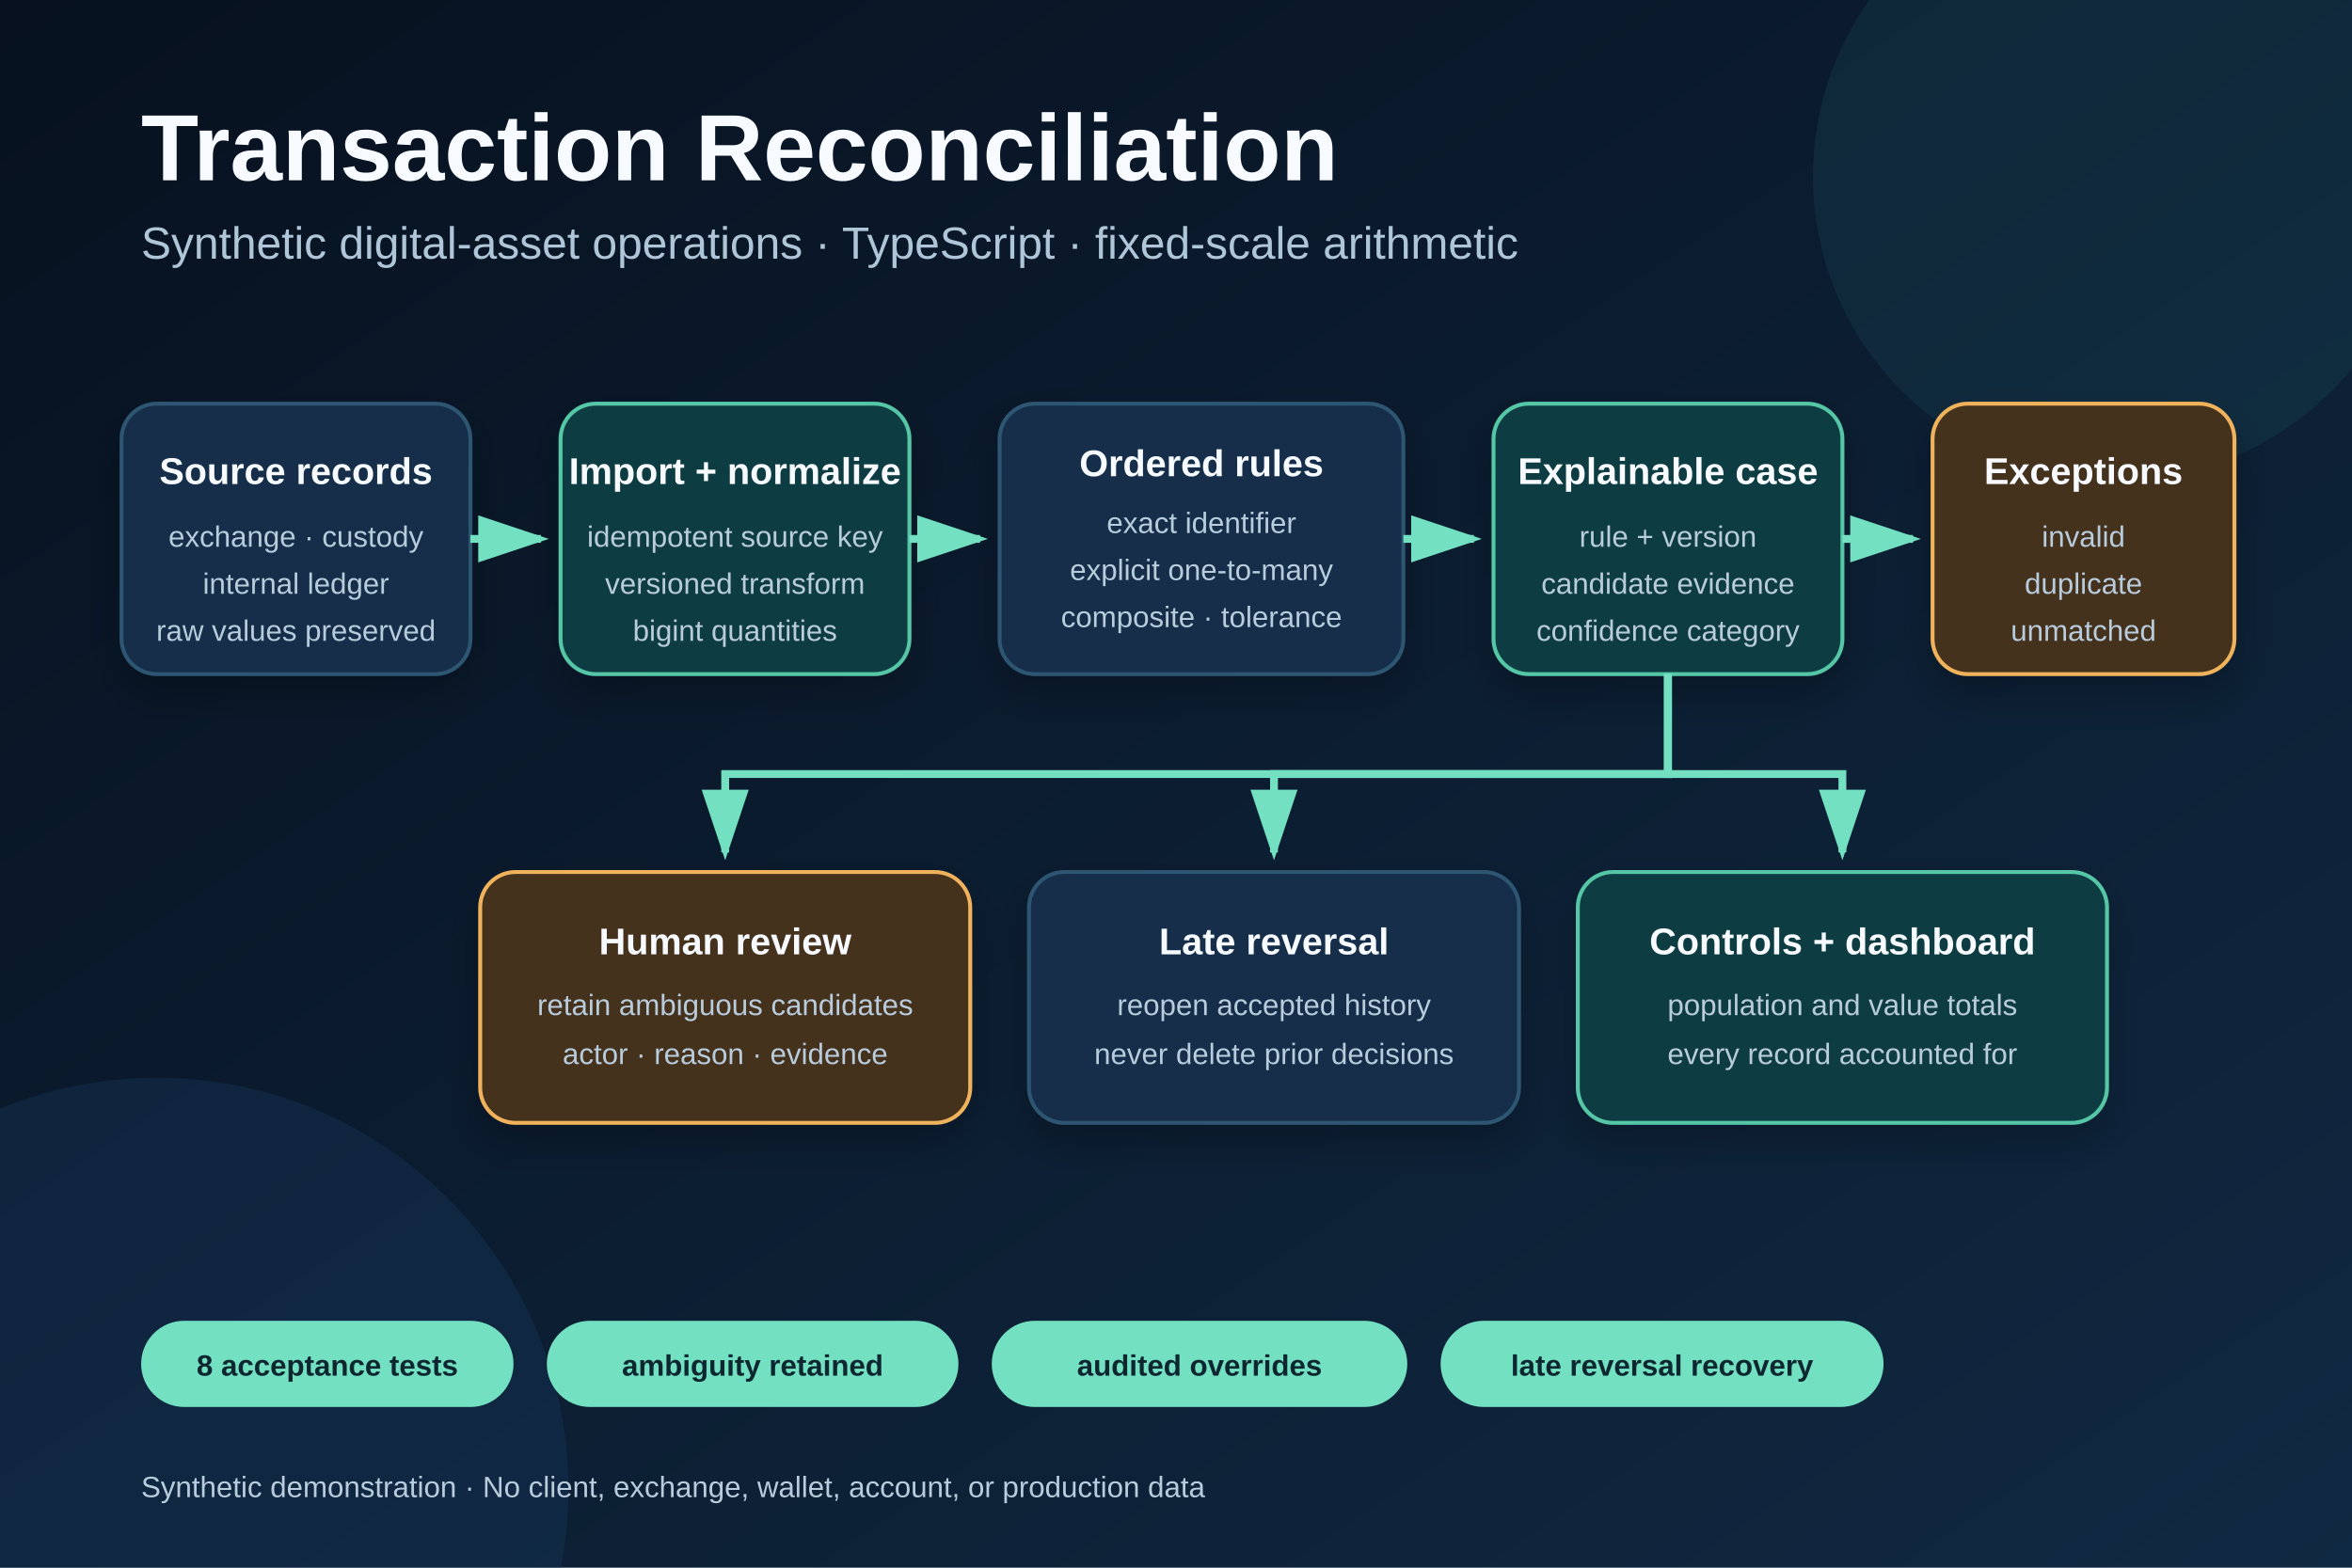
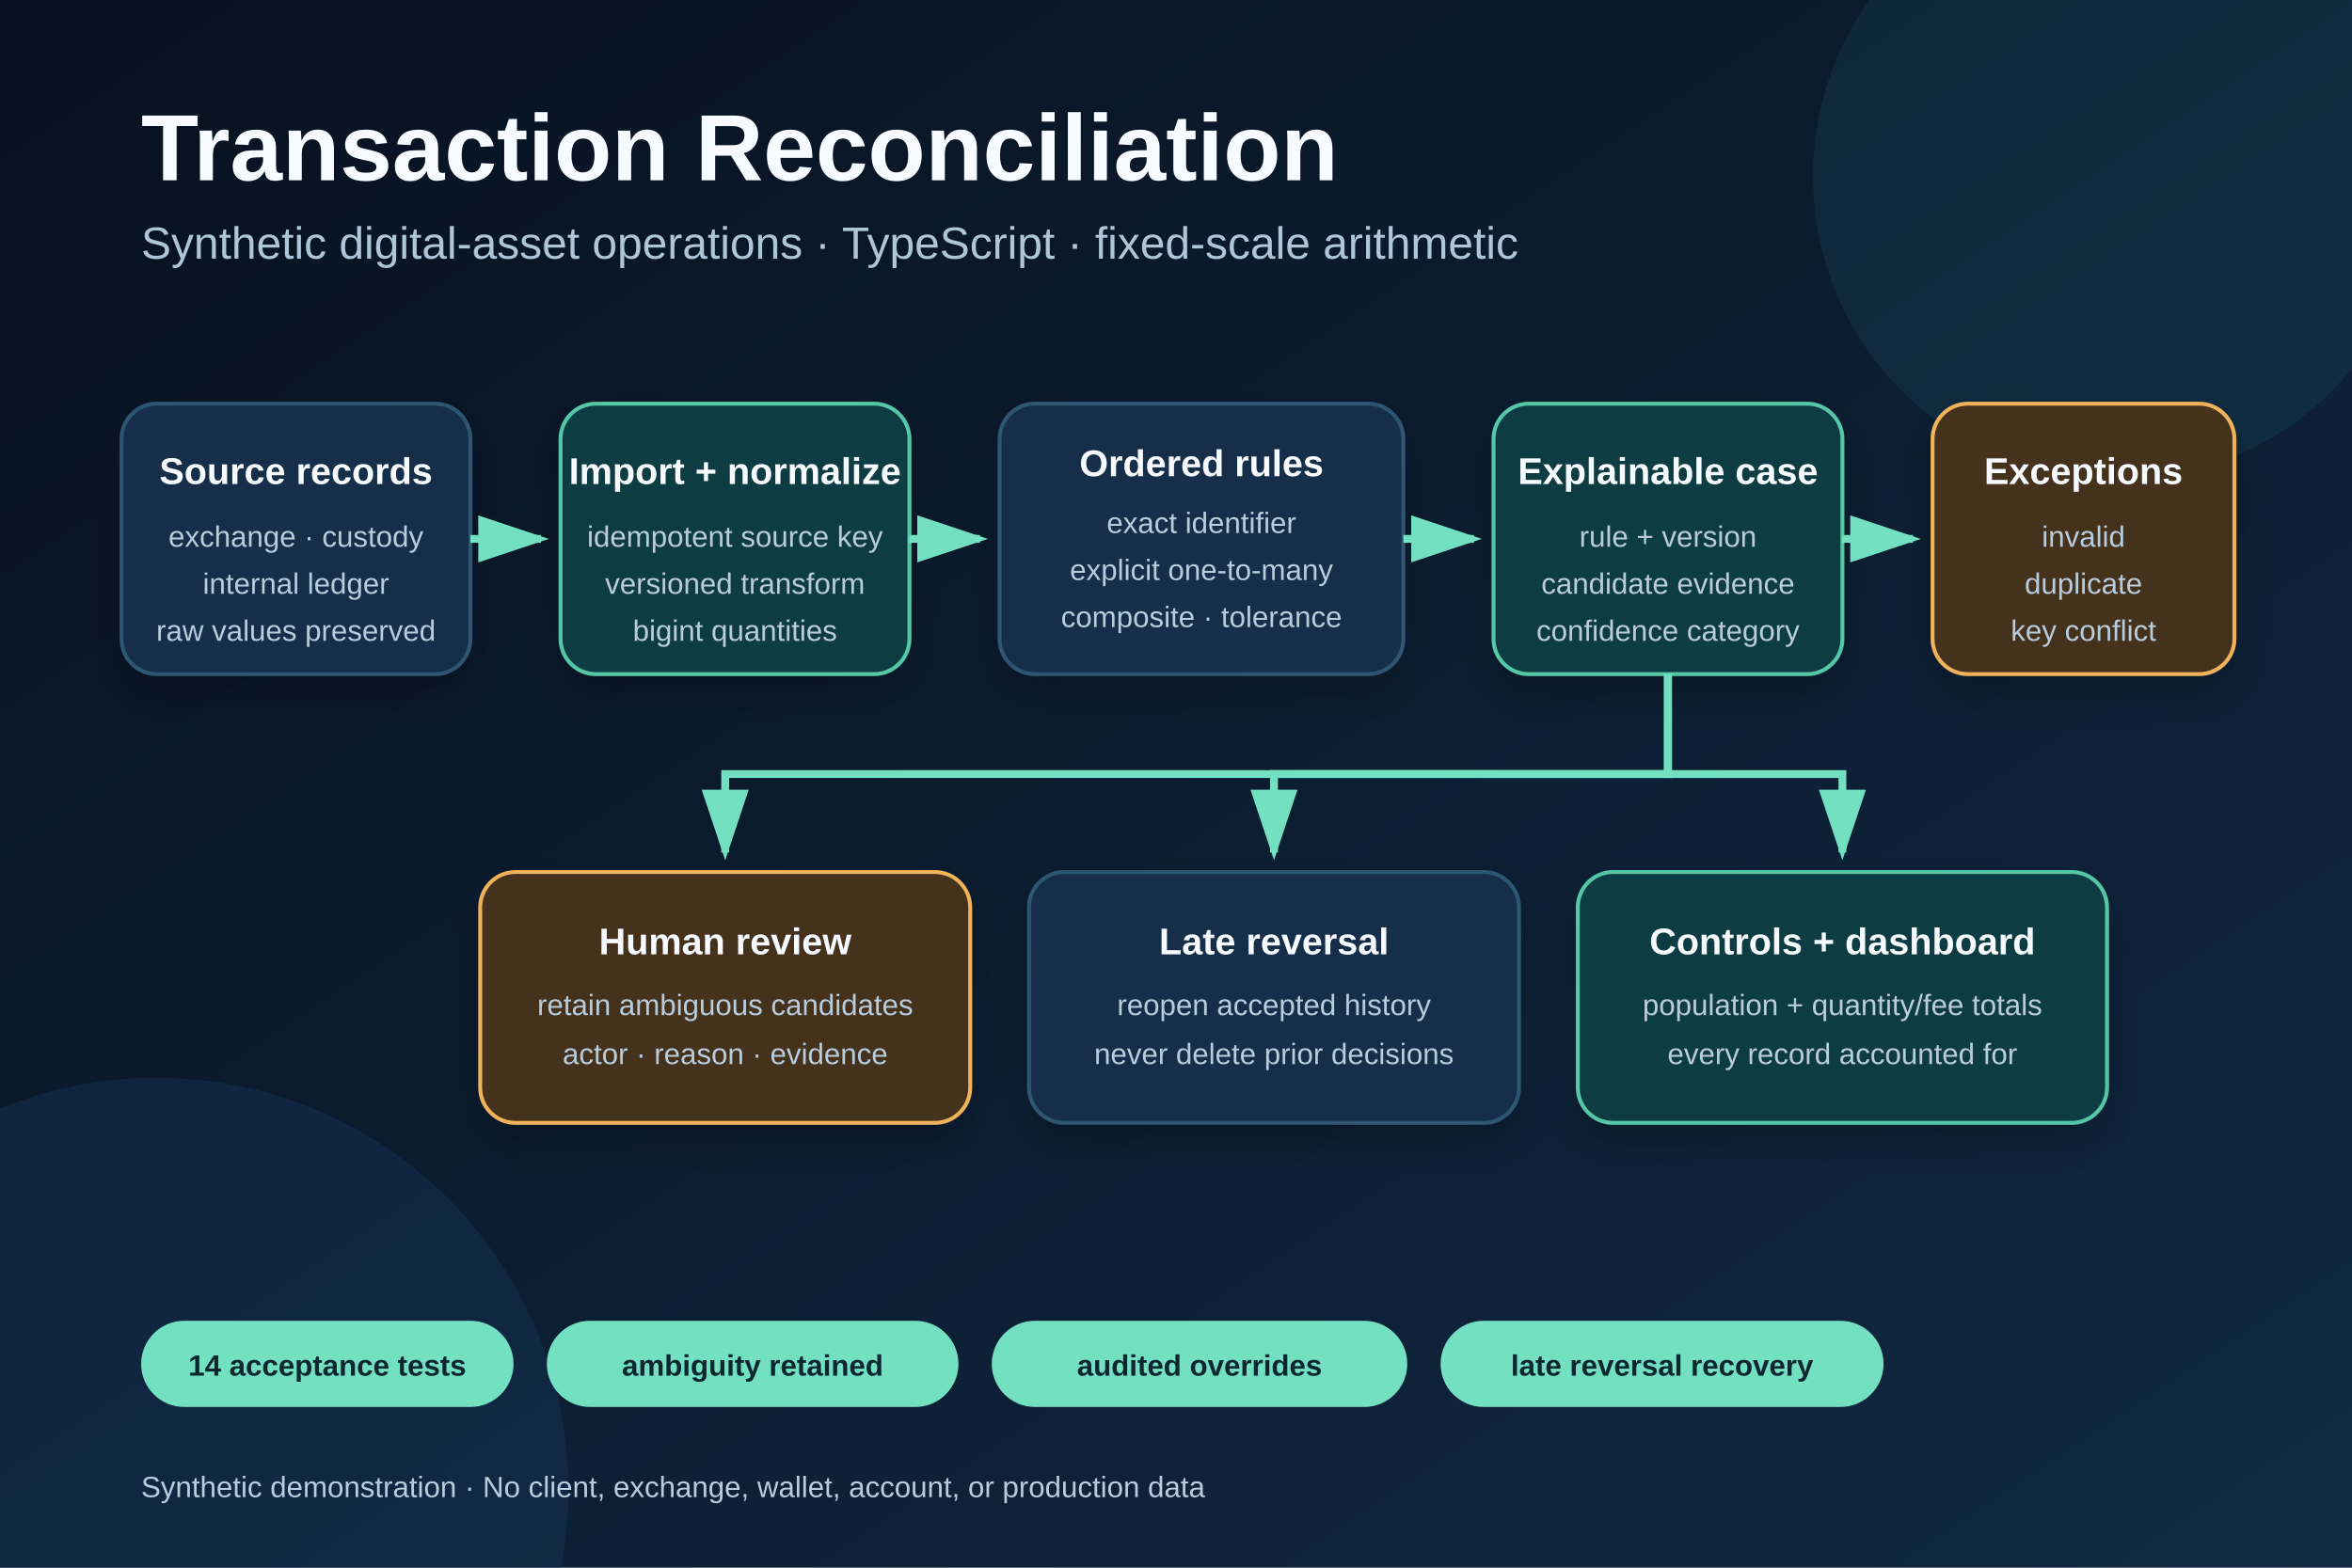
<svg xmlns="http://www.w3.org/2000/svg" width="1200" height="800" viewBox="0 0 1200 800">
  <defs>
    <linearGradient id="bg" x1="0" y1="0" x2="1" y2="1">
      <stop offset="0" stop-color="#07111f" />
      <stop offset="1" stop-color="#102942" />
    </linearGradient>
    <filter id="shadow" x="-20%" y="-20%" width="140%" height="140%">
      <feDropShadow dx="0" dy="10" stdDeviation="10" flood-opacity="0.24" />
    </filter>
    <marker id="arrow" markerWidth="10" markerHeight="10" refX="8" refY="3" orient="auto">
      <path d="M0,0 L0,6 L9,3 z" fill="#73e0c1" />
    </marker>
    <style>
      .title { font-family: Arial, sans-serif; font-size: 48px; font-weight: 700; fill: #f7fbff; }
      .subtitle { font-family: Arial, sans-serif; font-size: 23px; font-weight: 400; fill: #afc5d8; }
      .label { font-family: Arial, sans-serif; font-size: 19px; font-weight: 700; fill: #f7fbff; }
      .small { font-family: Arial, sans-serif; font-size: 15px; font-weight: 400; fill: #b8ccdc; }
      .chip { font-family: Arial, sans-serif; font-size: 15px; font-weight: 700; fill: #0d2731; }
      .box { fill: #122f49; stroke: #2d5672; stroke-width: 2; }
      .accent { fill: #113e42; stroke: #54c7a7; stroke-width: 2; }
      .warn { fill: #44301f; stroke: #f0b35b; stroke-width: 2; }
      .line { fill: none; stroke: #73e0c1; stroke-width: 4; marker-end: url(#arrow); }
    </style>
  </defs>
  <rect width="1200" height="800" fill="url(#bg)" />
  <circle cx="1080" cy="90" r="155" fill="#1e5b68" opacity="0.2" />
  <circle cx="80" cy="760" r="210" fill="#183d66" opacity="0.32" />
  <text x="72" y="92" class="title">Transaction Reconciliation</text>
  <text x="72" y="132" class="subtitle">Synthetic digital-asset operations · TypeScript · fixed-scale arithmetic</text>
  <g filter="url(#shadow)">
    <rect x="62" y="206" width="178" height="138" rx="18" class="box" />
    <text x="151" y="247" text-anchor="middle" class="label">Source records</text>
    <text x="151" y="279" text-anchor="middle" class="small">exchange · custody</text>
    <text x="151" y="303" text-anchor="middle" class="small">internal ledger</text>
    <text x="151" y="327" text-anchor="middle" class="small">raw values preserved</text>
    <rect x="286" y="206" width="178" height="138" rx="18" class="accent" />
    <text x="375" y="247" text-anchor="middle" class="label">Import + normalize</text>
    <text x="375" y="279" text-anchor="middle" class="small">idempotent source key</text>
    <text x="375" y="303" text-anchor="middle" class="small">versioned transform</text>
    <text x="375" y="327" text-anchor="middle" class="small">bigint quantities</text>
    <rect x="510" y="206" width="206" height="138" rx="18" class="box" />
    <text x="613" y="243" text-anchor="middle" class="label">Ordered rules</text>
    <text x="613" y="272" text-anchor="middle" class="small">exact identifier</text>
    <text x="613" y="296" text-anchor="middle" class="small">explicit one-to-many</text>
    <text x="613" y="320" text-anchor="middle" class="small">composite · tolerance</text>
    <rect x="762" y="206" width="178" height="138" rx="18" class="accent" />
    <text x="851" y="247" text-anchor="middle" class="label">Explainable case</text>
    <text x="851" y="279" text-anchor="middle" class="small">rule + version</text>
    <text x="851" y="303" text-anchor="middle" class="small">candidate evidence</text>
    <text x="851" y="327" text-anchor="middle" class="small">confidence category</text>
    <rect x="986" y="206" width="154" height="138" rx="18" class="warn" />
    <text x="1063" y="247" text-anchor="middle" class="label">Exceptions</text>
    <text x="1063" y="279" text-anchor="middle" class="small">invalid</text>
    <text x="1063" y="303" text-anchor="middle" class="small">duplicate</text>
-     <text x="1063" y="327" text-anchor="middle" class="small">unmatched</text>
+     <text x="1063" y="327" text-anchor="middle" class="small">key conflict</text>
  </g>
  <path d="M240 275 H276" class="line" />
  <path d="M464 275 H500" class="line" />
  <path d="M716 275 H752" class="line" />
  <path d="M940 275 H976" class="line" />
  <g filter="url(#shadow)">
    <rect x="245" y="445" width="250" height="128" rx="18" class="warn" />
    <text x="370" y="487" text-anchor="middle" class="label">Human review</text>
    <text x="370" y="518" text-anchor="middle" class="small">retain ambiguous candidates</text>
    <text x="370" y="543" text-anchor="middle" class="small">actor · reason · evidence</text>
    <rect x="525" y="445" width="250" height="128" rx="18" class="box" />
    <text x="650" y="487" text-anchor="middle" class="label">Late reversal</text>
    <text x="650" y="518" text-anchor="middle" class="small">reopen accepted history</text>
    <text x="650" y="543" text-anchor="middle" class="small">never delete prior decisions</text>
    <rect x="805" y="445" width="270" height="128" rx="18" class="accent" />
    <text x="940" y="487" text-anchor="middle" class="label">Controls + dashboard</text>
-     <text x="940" y="518" text-anchor="middle" class="small">population and value totals</text>
+     <text x="940" y="518" text-anchor="middle" class="small">population + quantity/fee totals</text>
    <text x="940" y="543" text-anchor="middle" class="small">every record accounted for</text>
  </g>
  <path d="M851 344 V395 H370 V435" class="line" />
  <path d="M851 344 V395 H650 V435" class="line" />
  <path d="M851 344 V395 H940 V435" class="line" />
  <g>
    <rect x="72" y="674" width="190" height="44" rx="22" fill="#73e0c1" />
-     <text x="167" y="702" text-anchor="middle" class="chip">8 acceptance tests</text>
+     <text x="167" y="702" text-anchor="middle" class="chip">14 acceptance tests</text>
    <rect x="279" y="674" width="210" height="44" rx="22" fill="#73e0c1" />
    <text x="384" y="702" text-anchor="middle" class="chip">ambiguity retained</text>
    <rect x="506" y="674" width="212" height="44" rx="22" fill="#73e0c1" />
    <text x="612" y="702" text-anchor="middle" class="chip">audited overrides</text>
    <rect x="735" y="674" width="226" height="44" rx="22" fill="#73e0c1" />
    <text x="848" y="702" text-anchor="middle" class="chip">late reversal recovery</text>
  </g>
  <text x="72" y="764" class="small">Synthetic demonstration · No client, exchange, wallet, account, or production data</text>
</svg>
